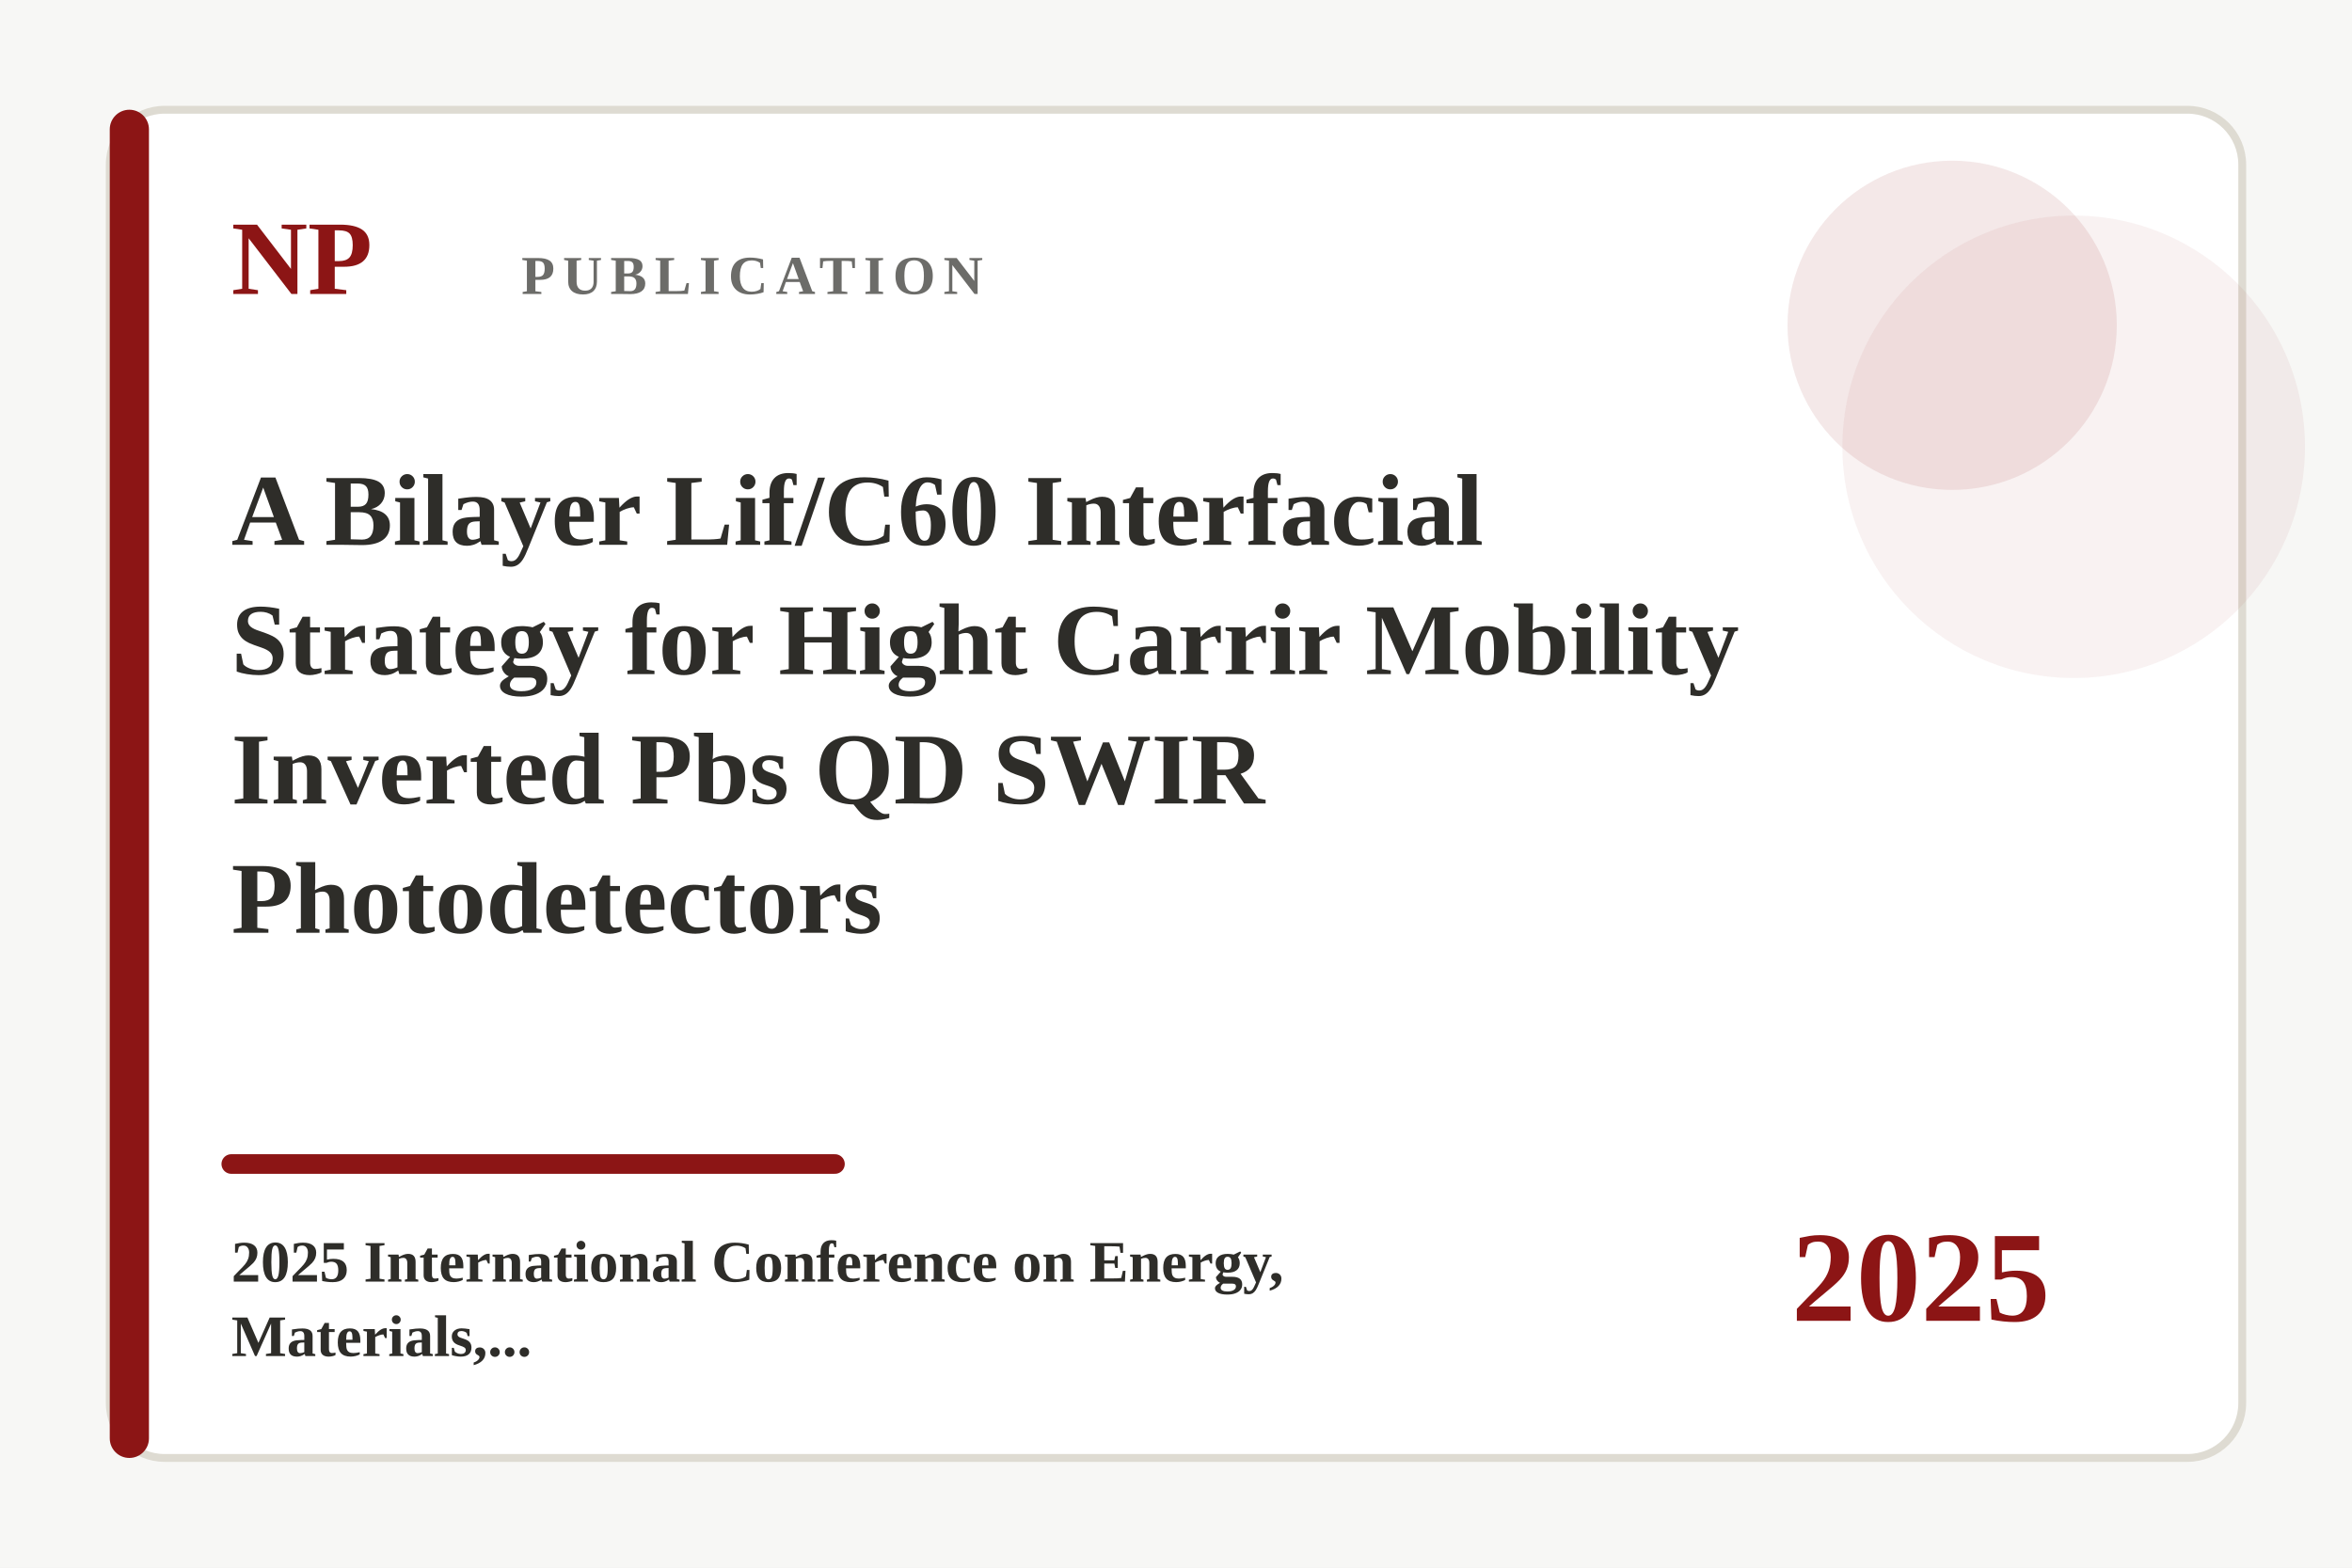
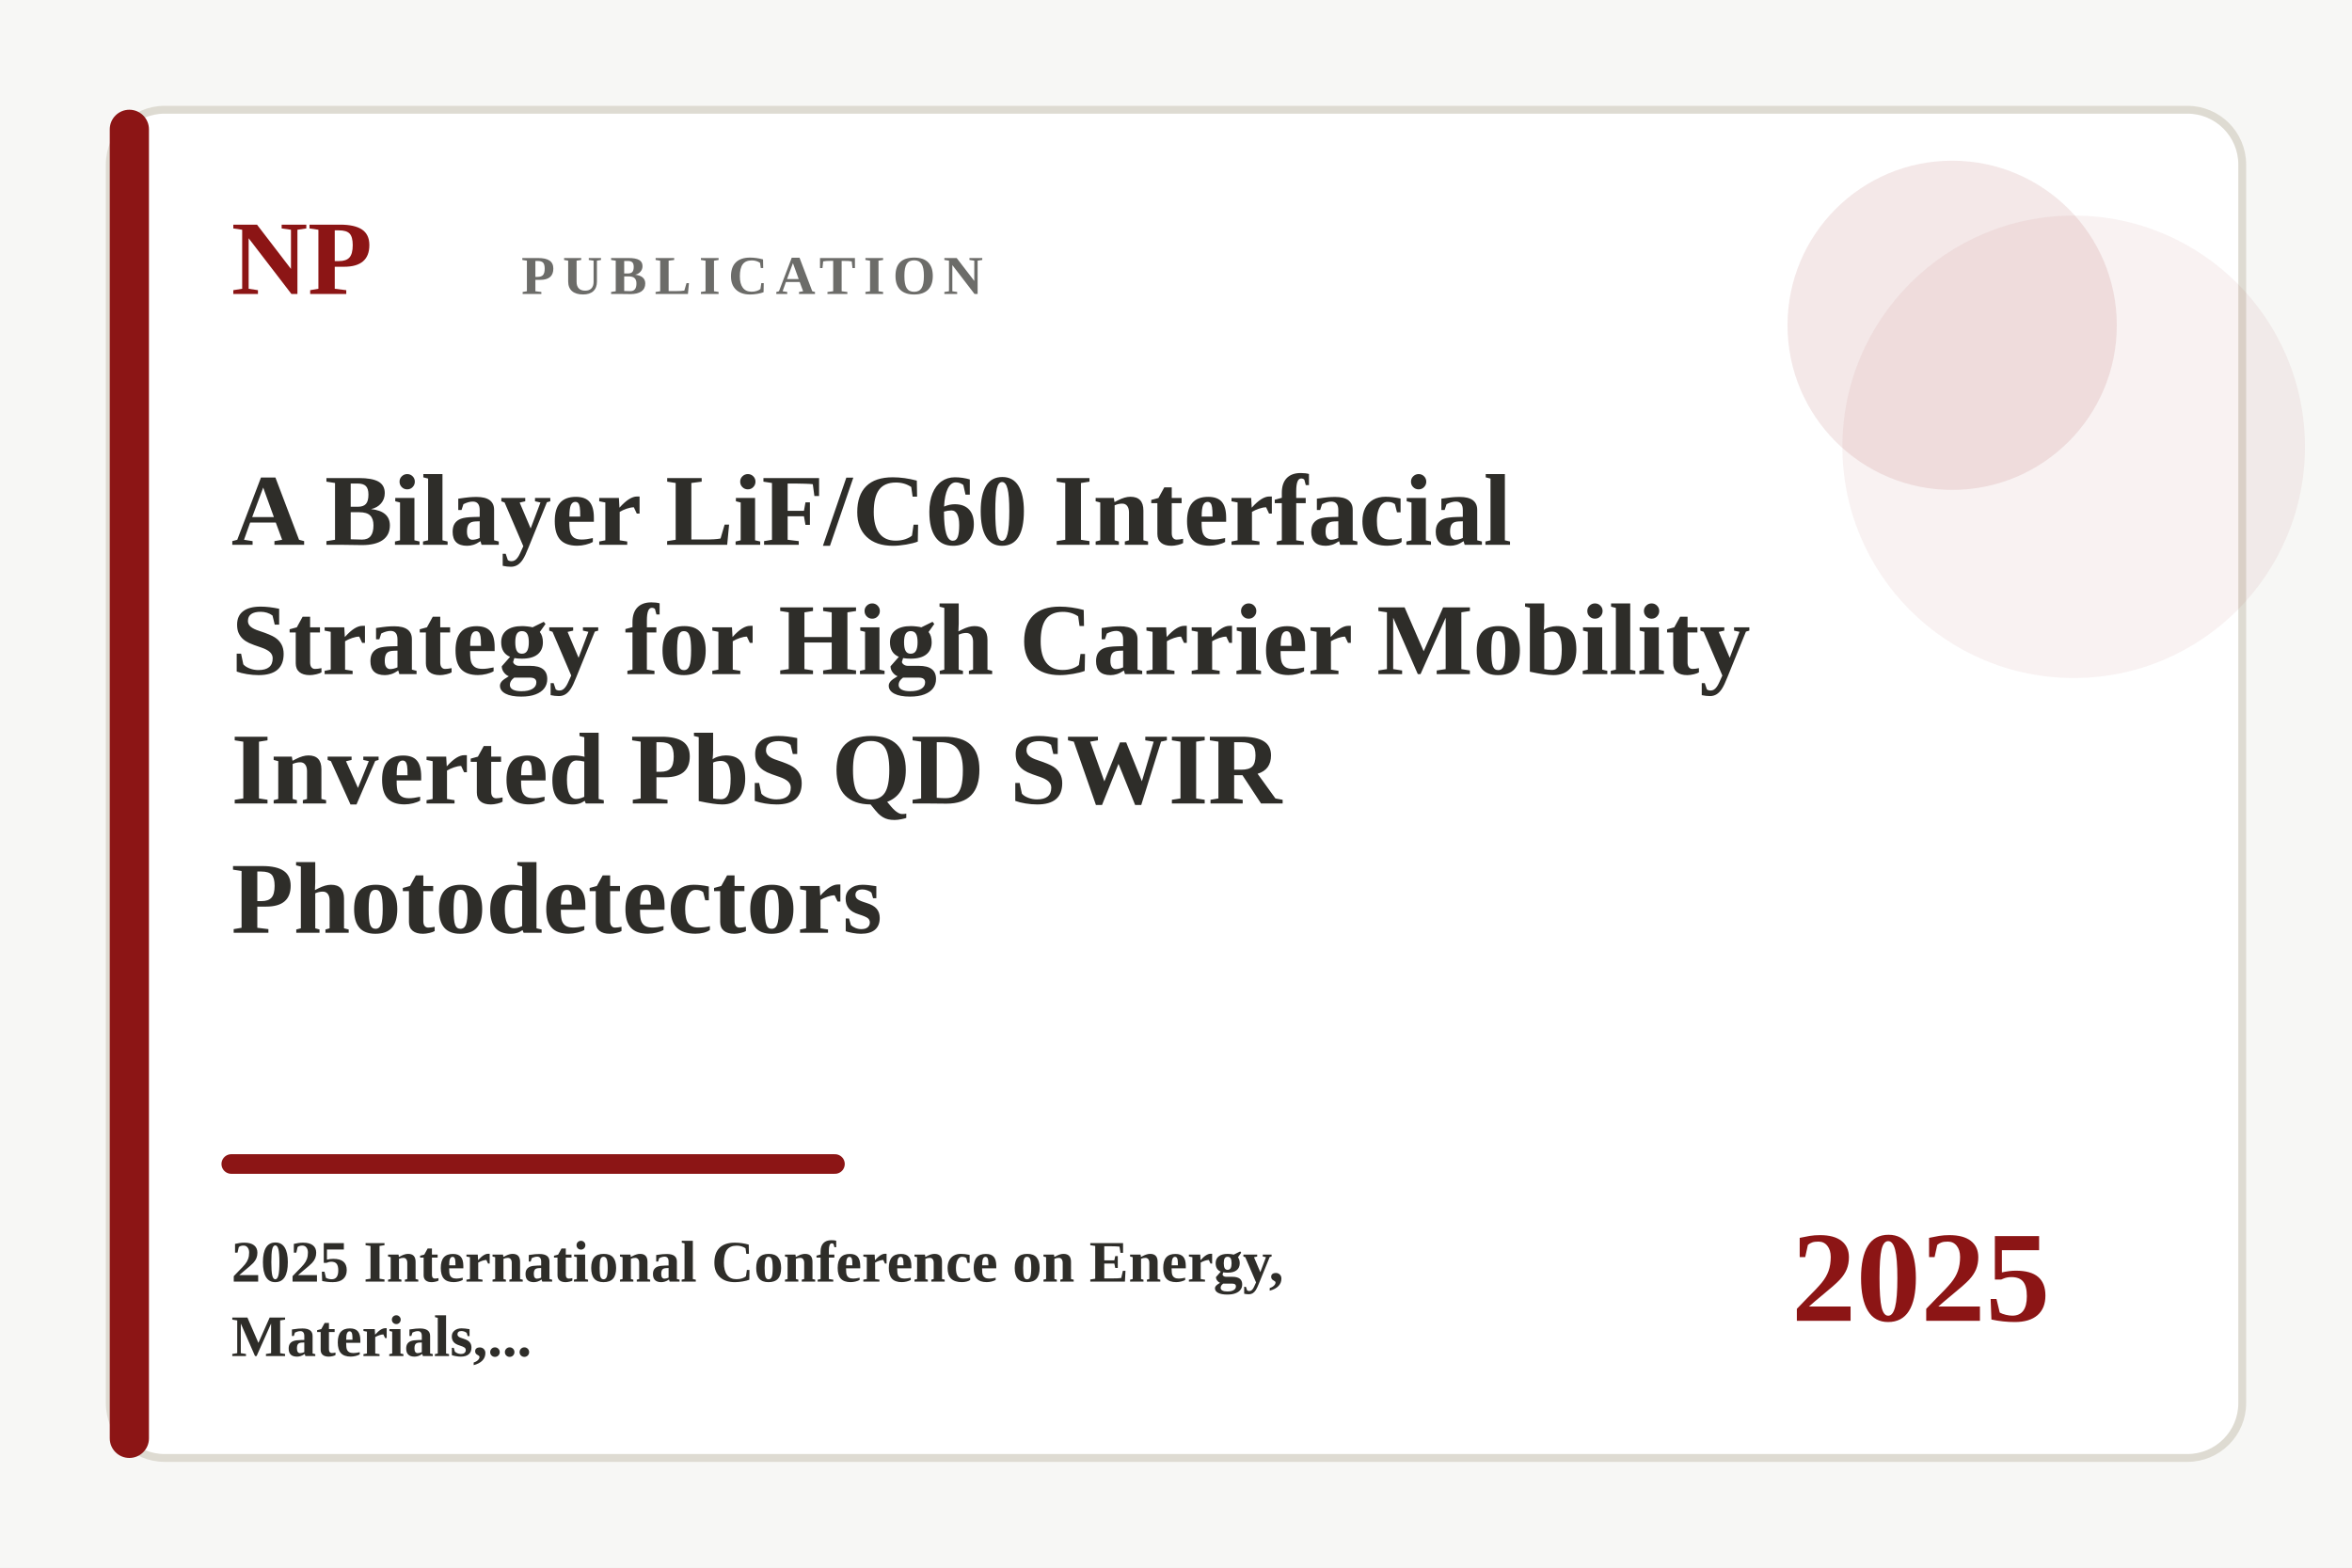
- <svg xmlns="http://www.w3.org/2000/svg" width="1200" height="800" viewBox="0 0 1200 800" role="img" aria-label="A Bilayer Lif/C60 Interfacial Strategy for Hight Carrir Mobility Inverted Pbs QD SWIR Photodetectors">
+ <svg xmlns="http://www.w3.org/2000/svg" width="1200" height="800" viewBox="0 0 1200 800" role="img" aria-label="A Bilayer LiF/C60 Interfacial Strategy for High Carrier Mobility Inverted PbS QD SWIR Photodetectors">
  <rect width="1200" height="800" fill="#f7f7f5" />
  <rect x="56" y="56" width="1088" height="688" rx="28" fill="#ffffff" stroke="#dedbd2" stroke-width="4" />
  <rect x="56" y="56" width="20" height="688" rx="10" fill="#8c1515" />
  <circle cx="996" cy="166" r="84" fill="#8c1515" opacity="0.10" />
  <circle cx="1058" cy="228" r="118" fill="#8c1515" opacity="0.055" />
  <text x="118" y="150" font-family="Inter, Source Sans 3, Arial, sans-serif" font-size="54" font-weight="850" fill="#8c1515">NP</text>
  <text x="266" y="150" font-family="Inter, Source Sans 3, Arial, sans-serif" font-size="28" font-weight="760" letter-spacing="4" fill="#2e2d29" opacity="0.70">PUBLICATION</text>
  <text x="118" y="278" font-family="Inter, Source Sans 3, Arial, sans-serif" font-size="52" font-weight="780" fill="#2e2d29">
-     <tspan x="118" dy="0">A Bilayer Lif/C60 Interfacial</tspan>
-     <tspan x="118" dy="66">Strategy for Hight Carrir Mobility</tspan>
-     <tspan x="118" dy="66">Inverted Pbs QD SWIR</tspan>
+     <tspan x="118" dy="0">A Bilayer LiF/C60 Interfacial</tspan>
+     <tspan x="118" dy="66">Strategy for High Carrier Mobility</tspan>
+     <tspan x="118" dy="66">Inverted PbS QD SWIR</tspan>
    <tspan x="118" dy="66">Photodetectors</tspan>
  </text>
  <line x1="118" y1="594" x2="426" y2="594" stroke="#8c1515" stroke-width="10" stroke-linecap="round" />
  <text x="118" y="654" font-family="Inter, Source Sans 3, Arial, sans-serif" font-size="30" font-weight="680" fill="#2e2d29">
    <tspan x="118" dy="0">2025 International Conference on Energy,</tspan>
    <tspan x="118" dy="38">Materials,...</tspan>
  </text>
  <text x="1046" y="674" text-anchor="end" font-family="Inter, Source Sans 3, Arial, sans-serif" font-size="66" font-weight="820" fill="#8c1515">2025</text>
</svg>
